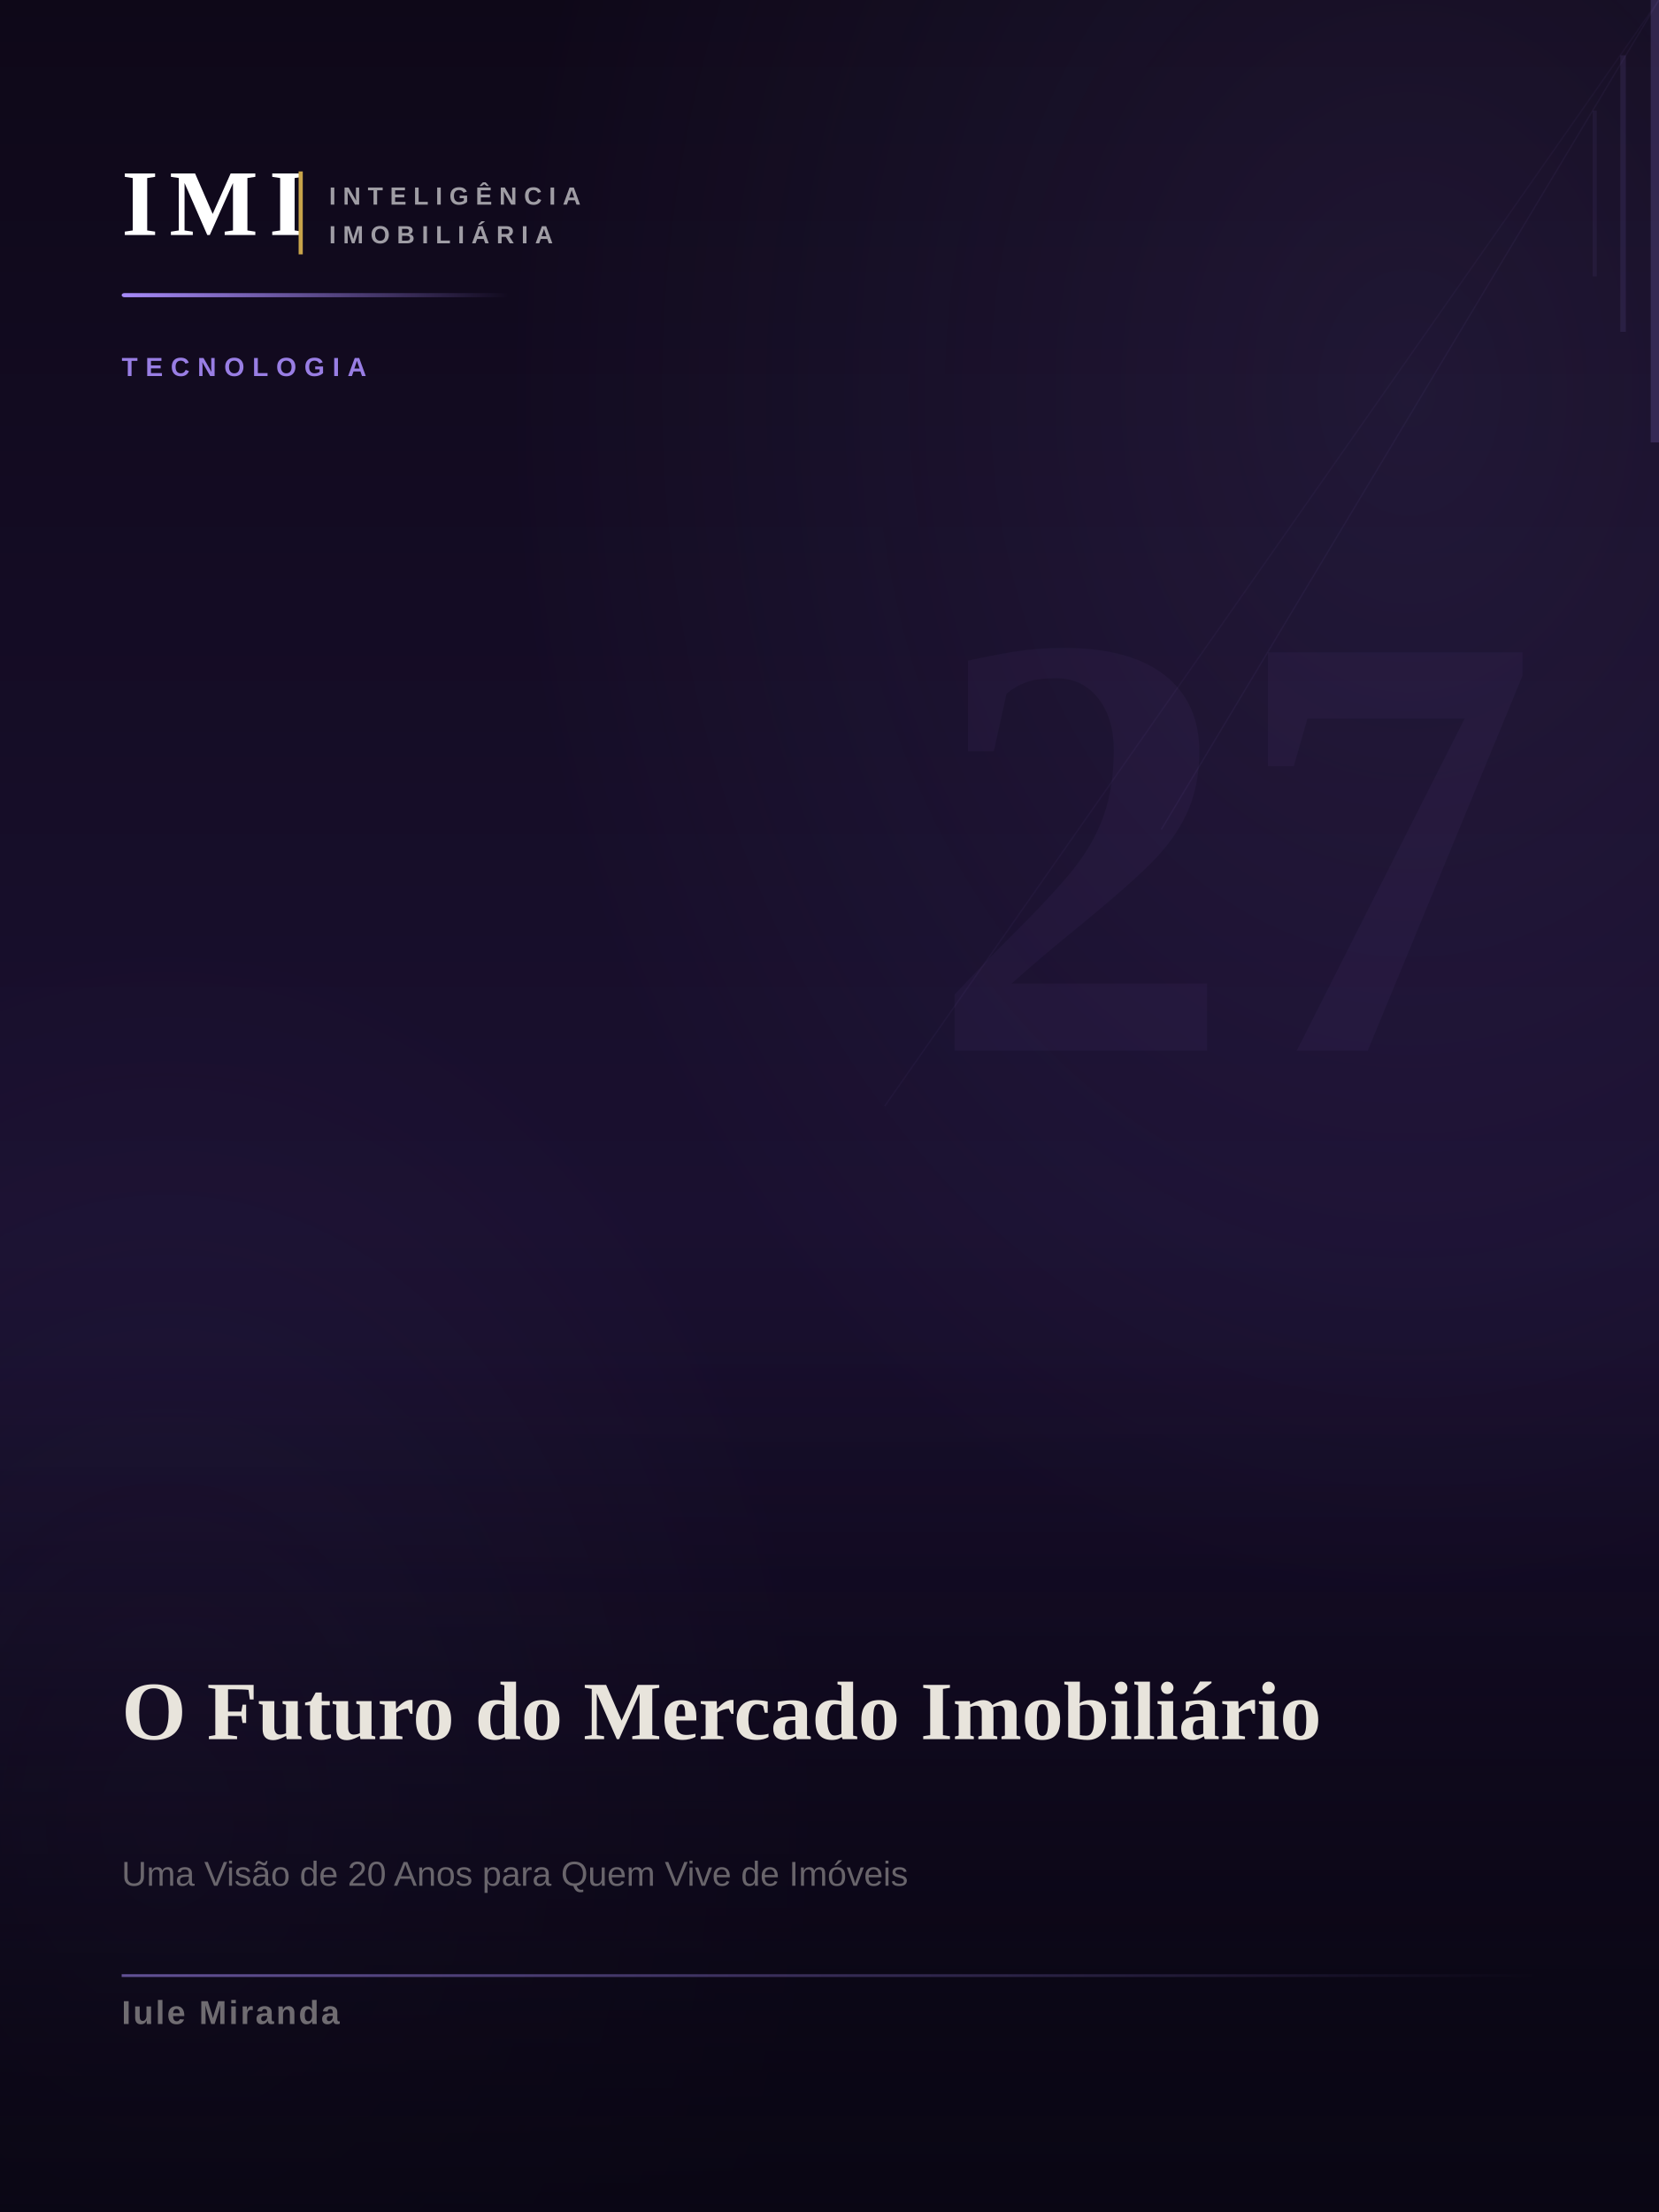
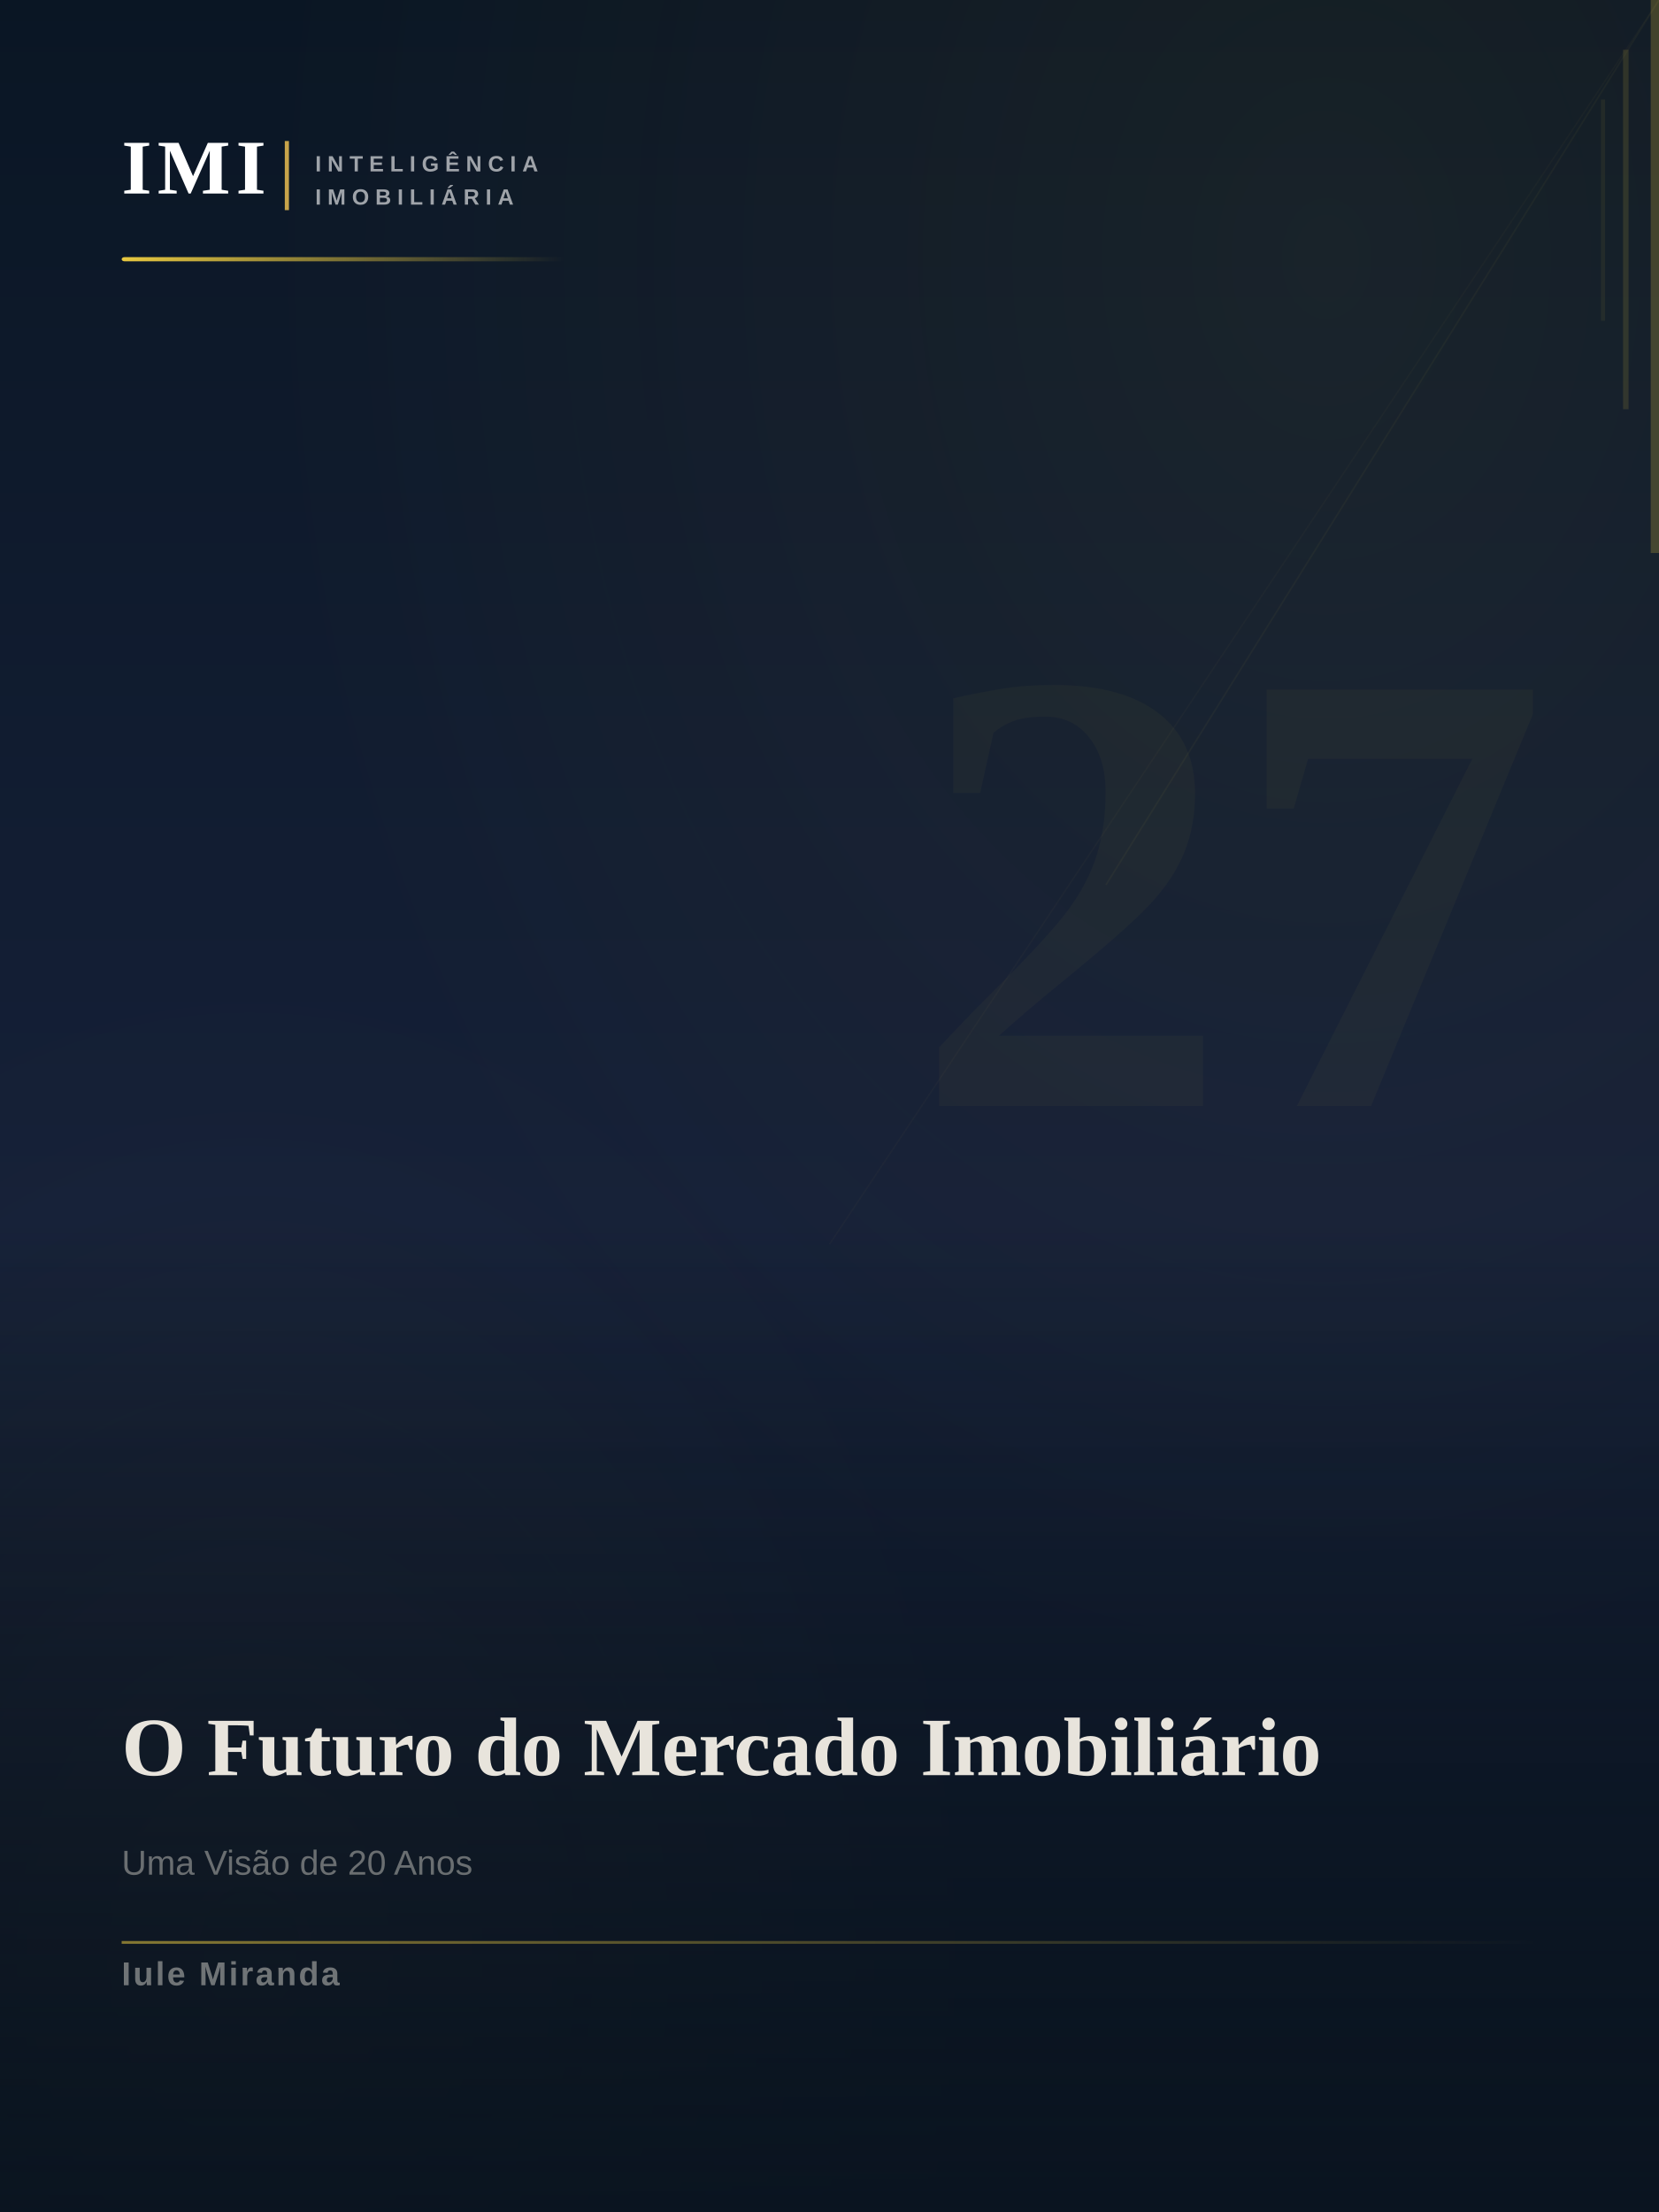
<svg xmlns="http://www.w3.org/2000/svg" width="600" height="800" viewBox="0 0 600 800">
  <defs>
    <linearGradient id="bg_livro_27_o_futuro_do_mercado_imobiliario" x1="0" y1="0" x2="0" y2="1">
-       <stop offset="0%" stop-color="#0E0818" />
-       <stop offset="55%" stop-color="#1A1030" />
-       <stop offset="100%" stop-color="#0A0614" />
+       <stop offset="0%" stop-color="#0A1624" />
+       <stop offset="55%" stop-color="#152038" />
+       <stop offset="100%" stop-color="#0A1420" />
    </linearGradient>
    <linearGradient id="acc_livro_27_o_futuro_do_mercado_imobiliario" x1="0" y1="0" x2="1" y2="0">
-       <stop offset="0%" stop-color="#a78bfa" />
-       <stop offset="100%" stop-color="#a78bfa" stop-opacity="0" />
+       <stop offset="0%" stop-color="#E8C840" />
+       <stop offset="100%" stop-color="#E8C840" stop-opacity="0" />
    </linearGradient>
-     <linearGradient id="fade_livro_27_o_futuro_do_mercado_imobiliario" x1="0" y1="0.6" x2="0" y2="1">
-       <stop offset="0%" stop-color="#0A0614" stop-opacity="0" />
-       <stop offset="100%" stop-color="#0A0614" stop-opacity="0.85" />
+     <linearGradient id="fade_livro_27_o_futuro_do_mercado_imobiliario" x1="0" y1="0.55" x2="0" y2="1">
+       <stop offset="0%" stop-color="#0A1420" stop-opacity="0" />
+       <stop offset="100%" stop-color="#0A1420" stop-opacity="0.92" />
    </linearGradient>
-     <radialGradient id="glow_livro_27_o_futuro_do_mercado_imobiliario" cx="85%" cy="18%" r="55%">
-       <stop offset="0%" stop-color="#a78bfa" stop-opacity="0.10" />
-       <stop offset="100%" stop-color="#a78bfa" stop-opacity="0" />
+     <radialGradient id="glow_livro_27_o_futuro_do_mercado_imobiliario" cx="80%" cy="12%" r="65%">
+       <stop offset="0%" stop-color="#E8C840" stop-opacity="0.06" />
+       <stop offset="100%" stop-color="#E8C840" stop-opacity="0" />
    </radialGradient>
-     <radialGradient id="glow2_livro_27_o_futuro_do_mercado_imobiliario" cx="10%" cy="82%" r="40%">
-       <stop offset="0%" stop-color="#a78bfa" stop-opacity="0.06" />
-       <stop offset="100%" stop-color="#a78bfa" stop-opacity="0" />
+     <radialGradient id="glow2_livro_27_o_futuro_do_mercado_imobiliario" cx="15%" cy="88%" r="45%">
+       <stop offset="0%" stop-color="#E8C840" stop-opacity="0.04" />
+       <stop offset="100%" stop-color="#E8C840" stop-opacity="0" />
    </radialGradient>
  </defs>
  <rect width="600" height="800" fill="url(#bg_livro_27_o_futuro_do_mercado_imobiliario)" />
  <rect width="600" height="800" fill="url(#glow_livro_27_o_futuro_do_mercado_imobiliario)" />
  <rect width="600" height="800" fill="url(#glow2_livro_27_o_futuro_do_mercado_imobiliario)" />
-   <rect x="597" y="0" width="3" height="160" fill="#a78bfa" opacity="0.18" />
-   <rect x="586" y="20" width="2" height="100" fill="#a78bfa" opacity="0.10" />
-   <rect x="576" y="40" width="1.5" height="60" fill="#a78bfa" opacity="0.06" />
-   <line x1="600" y1="0" x2="420" y2="300" stroke="#a78bfa" stroke-width="0.5" opacity="0.05" />
-   <line x1="600" y1="0" x2="320" y2="400" stroke="#a78bfa" stroke-width="0.5" opacity="0.04" />
-   <text x="556" y="380" font-family="Georgia, 'Times New Roman', serif" font-size="220" font-weight="700" fill="#a78bfa" opacity="0.04" text-anchor="end" dominant-baseline="auto">27</text>
-   <text x="44" y="85" font-family="Georgia, 'Times New Roman', serif" font-size="34" font-weight="700" fill="#FFFFFF" letter-spacing="4" xml:space="preserve">IMI</text>
-   <rect x="108" y="62" width="1.5" height="30" fill="#C8A44A" />
-   <text x="119" y="74" font-family="Arial, Helvetica, sans-serif" font-size="9" font-weight="600" fill="#FFFFFF" fill-opacity="0.60" letter-spacing="2.5" xml:space="preserve">INTELIGÊNCIA</text>
-   <text x="119" y="88" font-family="Arial, Helvetica, sans-serif" font-size="9" font-weight="600" fill="#FFFFFF" fill-opacity="0.60" letter-spacing="2.5" xml:space="preserve">IMOBILIÁRIA</text>
-   <rect x="44" y="106" width="140" height="1.5" fill="url(#acc_livro_27_o_futuro_do_mercado_imobiliario)" rx="1" />
-   <text x="44" y="136" font-family="Arial, Helvetica, sans-serif" font-size="9.5" font-weight="700" fill="#a78bfa" letter-spacing="2.8" opacity="0.90" xml:space="preserve">TECNOLOGIA</text>
+   <rect x="597" y="0" width="3" height="200" fill="#E8C840" opacity="0.22" />
+   <rect x="587" y="18" width="2" height="130" fill="#E8C840" opacity="0.13" />
+   <rect x="579" y="36" width="1.5" height="80" fill="#E8C840" opacity="0.07" />
+   <line x1="600" y1="0" x2="400" y2="320" stroke="#E8C840" stroke-width="0.6" opacity="0.04" />
+   <line x1="600" y1="0" x2="300" y2="450" stroke="#E8C840" stroke-width="0.5" opacity="0.03" />
+   <text x="560" y="400" font-family="Georgia, 'Times New Roman', serif" font-size="230" font-weight="700" fill="#E8C840" opacity="0.038" text-anchor="end" dominant-baseline="auto">27</text>
+   <text x="44" y="70" font-family="Georgia, 'Times New Roman', serif" font-size="28" font-weight="700" fill="#FFFFFF" letter-spacing="2" xml:space="preserve">IMI</text>
+   <rect x="103" y="51" width="1.5" height="25" fill="#C8A44A" />
+   <text x="114" y="62" font-family="Arial, Helvetica, sans-serif" font-size="8" font-weight="600" fill="#FFFFFF" fill-opacity="0.60" letter-spacing="2.2" xml:space="preserve">INTELIGÊNCIA</text>
+   <text x="114" y="74" font-family="Arial, Helvetica, sans-serif" font-size="8" font-weight="600" fill="#FFFFFF" fill-opacity="0.60" letter-spacing="2.2" xml:space="preserve">IMOBILIÁRIA</text>
+   <rect x="44" y="93" width="160" height="1.5" fill="url(#acc_livro_27_o_futuro_do_mercado_imobiliario)" rx="1" />
  <rect width="600" height="800" fill="url(#fade_livro_27_o_futuro_do_mercado_imobiliario)" />
-   <text x="44" y="629" font-family="Georgia, 'Times New Roman', serif" font-size="30" font-weight="700" fill="#E8E4DC" xml:space="preserve">O Futuro do Mercado Imobiliário</text>
-   <text x="44" y="682" font-family="Arial, Helvetica, sans-serif" font-size="12.5" fill="#E8E4DC" fill-opacity="0.42" xml:space="preserve">Uma Visão de 20 Anos para Quem Vive de Imóveis</text>
-   <rect x="44" y="714" width="512" height="1" fill="url(#acc_livro_27_o_futuro_do_mercado_imobiliario)" opacity="0.55" />
-   <text x="44" y="732" font-family="Arial, Helvetica, sans-serif" font-size="12" font-weight="600" fill="#E8E4DC" fill-opacity="0.45" letter-spacing="0.8" xml:space="preserve">Iule Miranda</text>
+   <text x="44" y="642" font-family="Georgia, 'Times New Roman', serif" font-size="30" font-weight="700" fill="#E8E4DC" xml:space="preserve">O Futuro do Mercado Imobiliário</text>
+   <text x="44" y="678" font-family="Arial, Helvetica, sans-serif" font-size="12.5" fill="#E8E4DC" fill-opacity="0.42" xml:space="preserve">Uma Visão de 20 Anos</text>
+   <rect x="44" y="702" width="512" height="1" fill="url(#acc_livro_27_o_futuro_do_mercado_imobiliario)" opacity="0.55" />
+   <text x="44" y="718" font-family="Arial, Helvetica, sans-serif" font-size="12" font-weight="600" fill="#E8E4DC" fill-opacity="0.45" letter-spacing="0.8" xml:space="preserve">Iule Miranda</text>
</svg>
